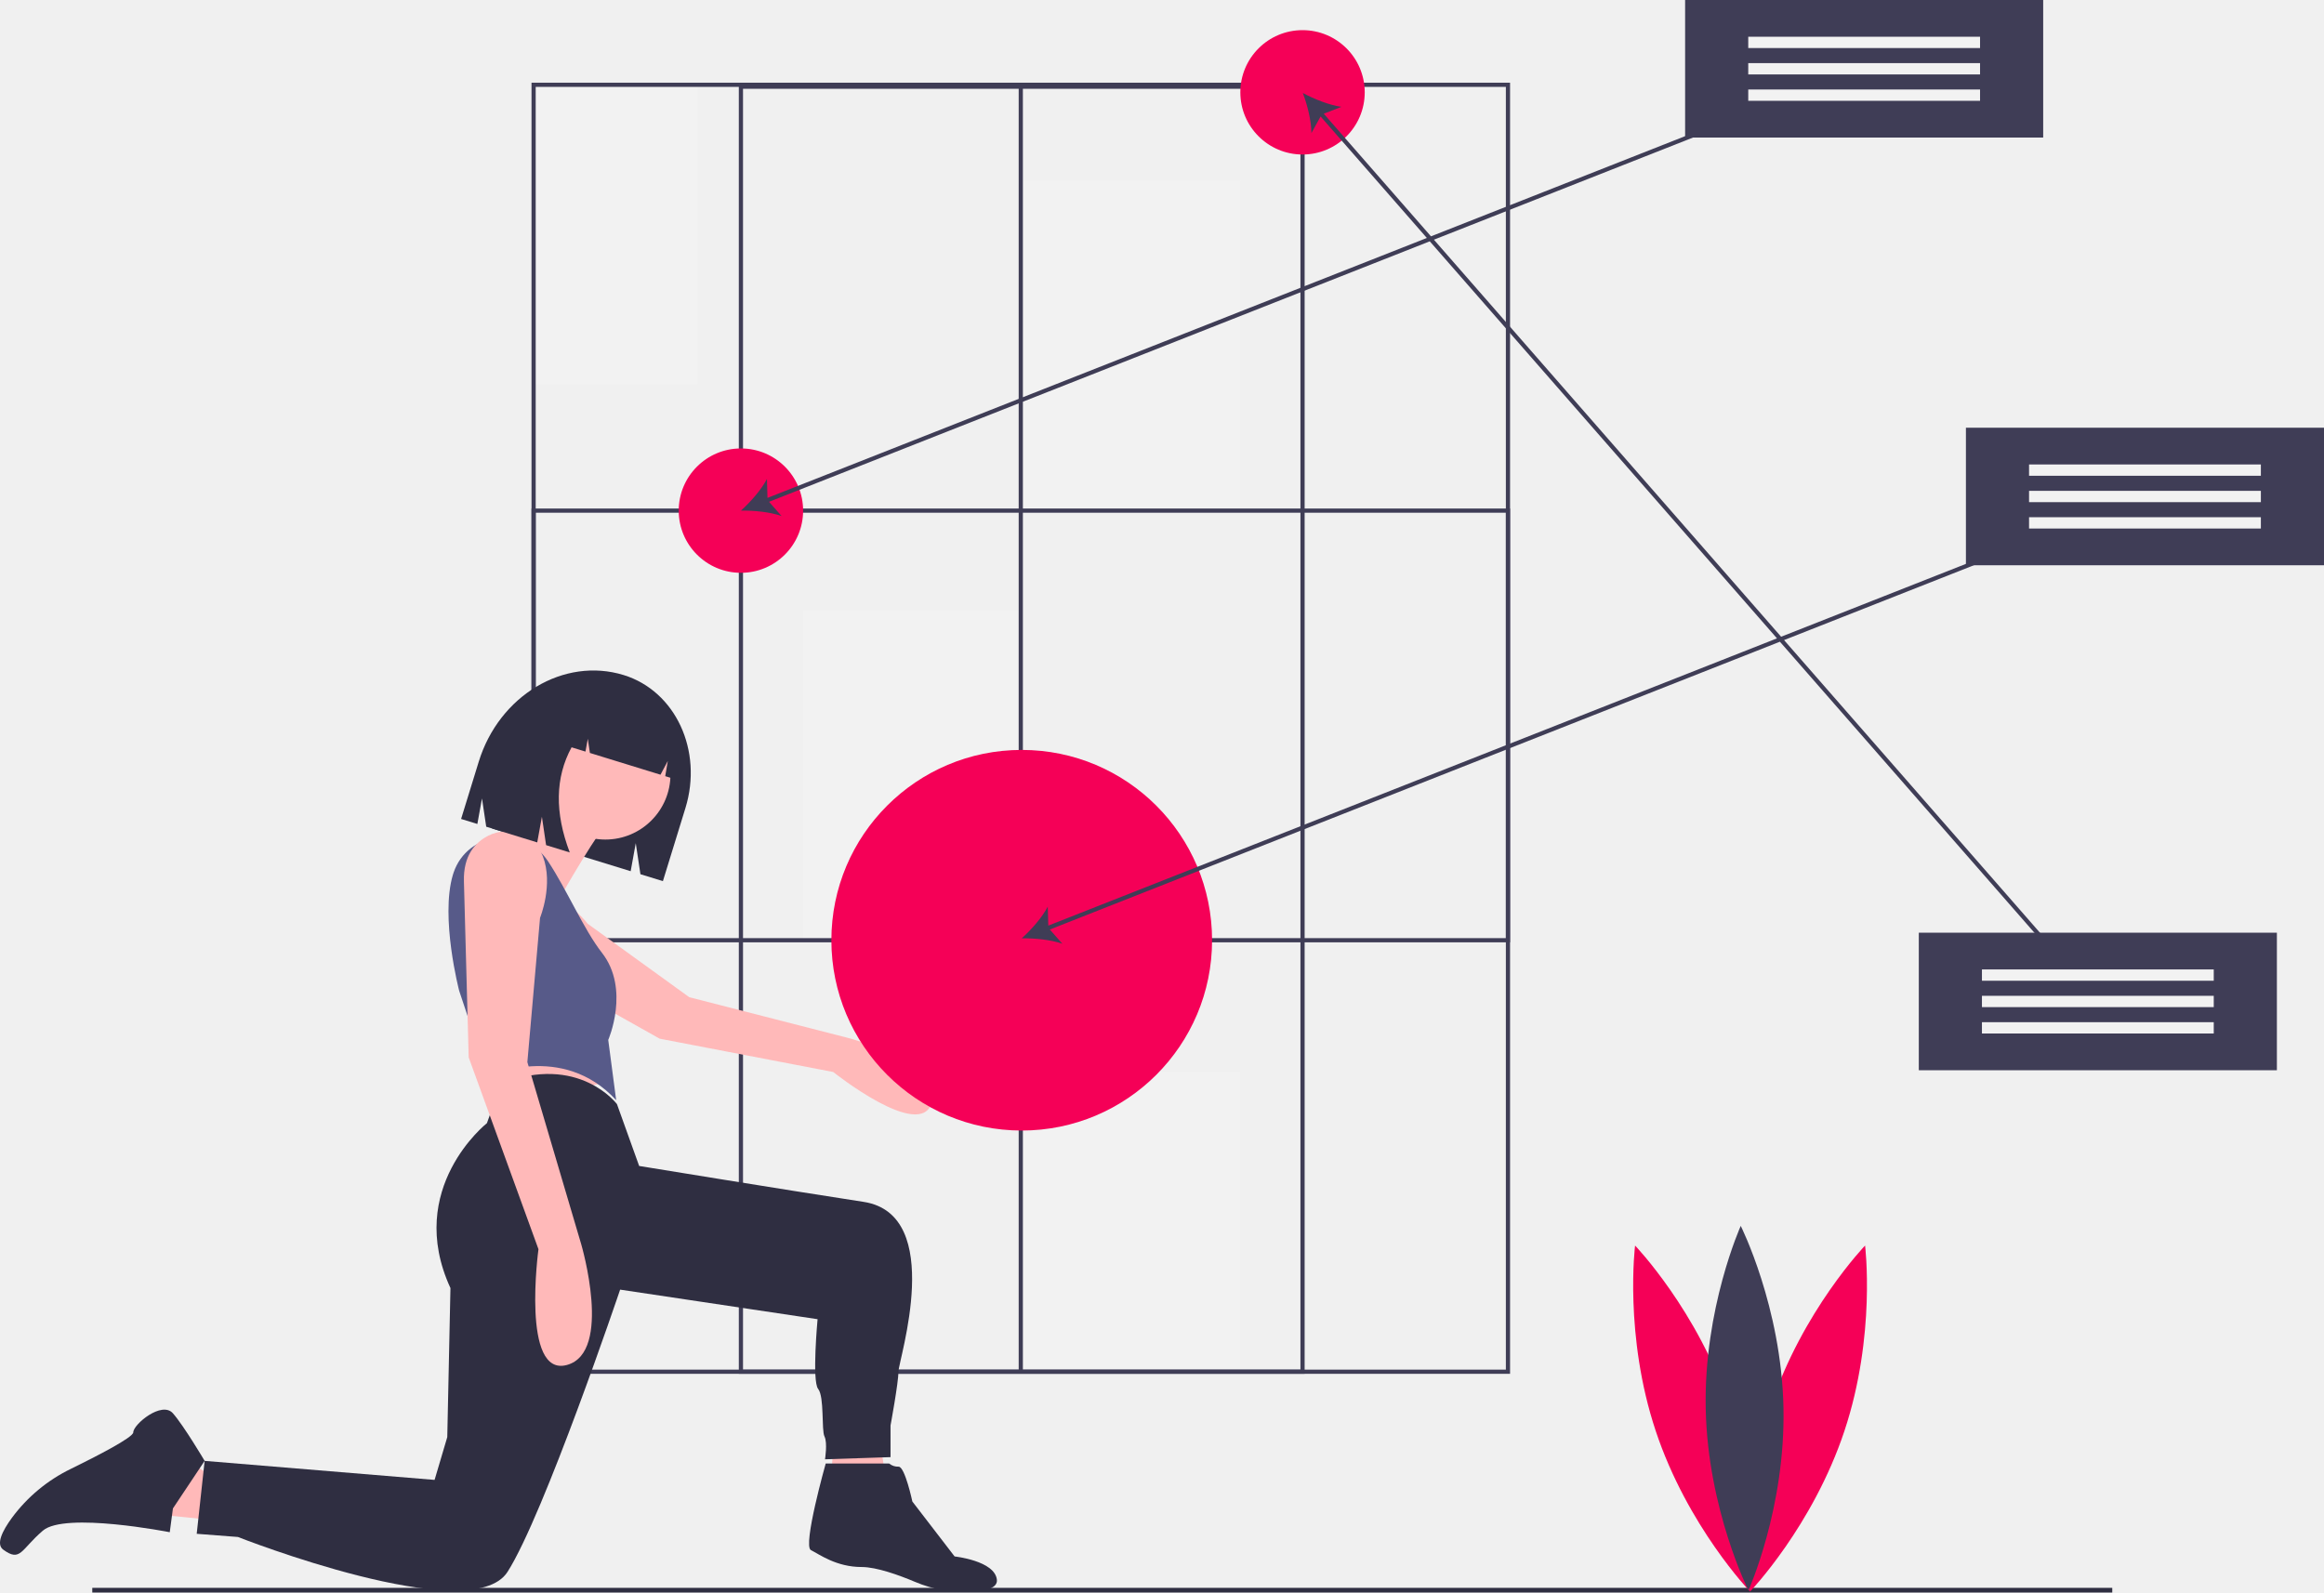
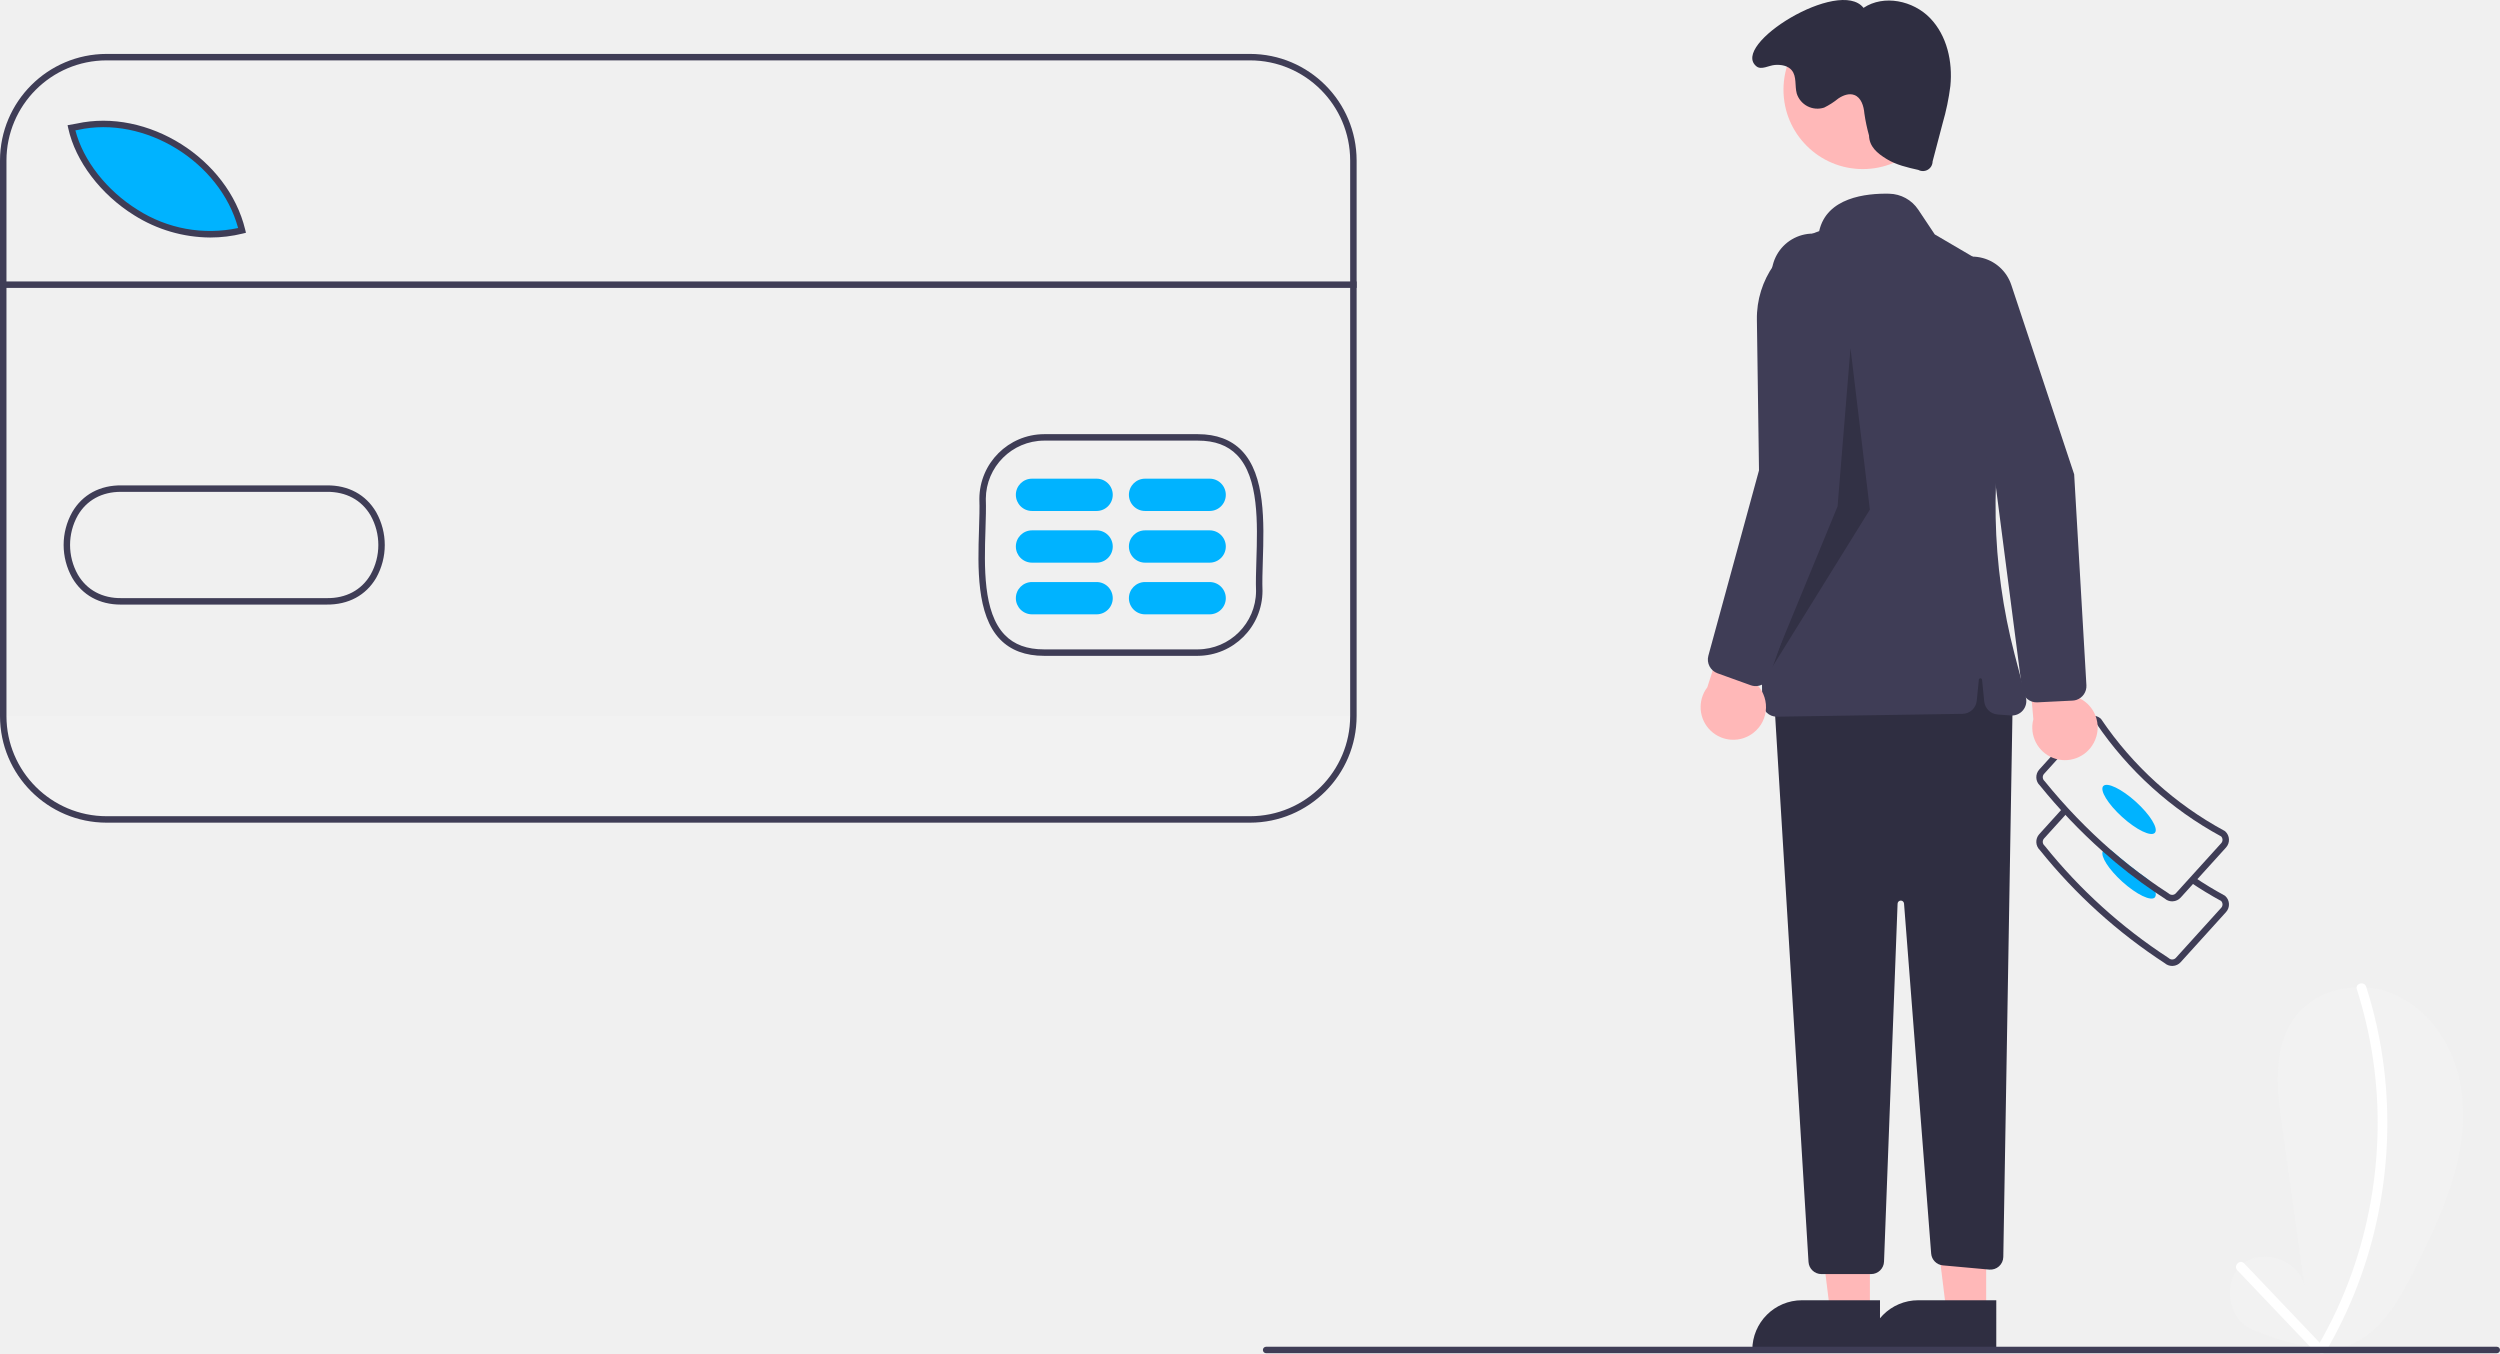
- <svg xmlns="http://www.w3.org/2000/svg" id="a8da25f4-889f-4ee6-ae6a-a6a994838cbb" data-name="Layer 1" width="1108.526" height="759.79" viewBox="0 0 1108.526 759.79">
-   <polygon points="398.526 677.217 395.526 716.217 424.526 719.217 417.526 672.217 398.526 677.217" fill="#ffb9b9" />
-   <rect x="254.526" y="40.453" width="78.208" height="142.933" fill="#f2f2f2" />
-   <rect x="486.455" y="511.501" width="105.177" height="142.933" fill="#f2f2f2" />
-   <rect x="383.076" y="291.259" width="104.278" height="157.316" fill="#f2f2f2" />
-   <rect x="487.354" y="86.299" width="104.278" height="157.316" fill="#f2f2f2" />
-   <rect x="44.019" y="757.55" width="963.51" height="2.241" fill="#2f2e41" />
-   <path d="M766.019,725.539H299.263v-615.981H766.019Zm-464.756-2H764.019v-611.981H301.263Z" transform="translate(-45.73681 -70.10488)" fill="#3f3d56" />
-   <path d="M668.034,725.539H398.147v-615.082H668.034Zm-267.886-2H666.034v-611.082H400.147Z" transform="translate(-45.73681 -70.10488)" fill="#3f3d56" />
-   <path d="M766.019,519.679H299.263V312.72H766.019Zm-464.756-2H764.019V314.72H301.263Z" transform="translate(-45.73681 -70.10488)" fill="#3f3d56" />
-   <circle cx="353.411" cy="243.615" r="29.665" fill="#f50057" />
-   <circle cx="621.297" cy="44.048" r="29.665" fill="#f50057" />
-   <rect x="485.904" y="41.352" width="2" height="613.082" fill="#3f3d56" />
-   <path d="M870.678,741.039c15.147,45.586,9.827,88.389,9.827,88.389s-29.878-31.107-45.025-76.693-9.827-88.389-9.827-88.389S855.531,695.453,870.678,741.039Z" transform="translate(-45.73681 -70.10488)" fill="#f50057" />
-   <path d="M890.332,741.039c-15.147,45.586-9.827,88.389-9.827,88.389s29.878-31.107,45.025-76.693,9.827-88.389,9.827-88.389S905.48,695.453,890.332,741.039Z" transform="translate(-45.73681 -70.10488)" fill="#f50057" />
-   <path d="M896.433,741.532c1.015,48.026-16.702,87.351-16.702,87.351S860.367,790.342,859.352,742.316s16.702-87.351,16.702-87.351S895.418,693.506,896.433,741.532Z" transform="translate(-45.73681 -70.10488)" fill="#3f3d56" />
-   <path d="M343.224,392.168l0,0c24.719,7.617,37.905,36.031,29.451,63.464l-10.74,34.854-10.719-3.303-2.226-14.826-2.428,13.392-68.9-21.232-2.024-13.478-2.207,12.174-7.757-2.391,8.433-27.366C283.833,401.888,314.779,383.403,343.224,392.168Z" transform="translate(-45.73681 -70.10488)" fill="#2f2e41" />
-   <path d="M304.832,496.779a16.232,16.232,0,0,0-18.852,14.93c-.431,6.043,1.655,13.117,11.022,18.356,20.008,11.19,63.396,35.585,63.396,35.585l82.784,15.899s41.833,33.381,47.075,14.395-39.695-30.578-39.695-30.578l-76.054-19.505-48.461-35.052S317.166,498.956,304.832,496.779Z" transform="translate(-45.73681 -70.10488)" fill="#ffb9b9" />
-   <polygon points="232.636 504.455 240.956 527.904 290.881 515.802 278.021 498.404 232.636 504.455" fill="#ffb9b9" />
-   <polygon points="99.125 724.955 61.304 721.173 87.779 695.454 106.69 708.313 99.125 724.955" fill="#ffb9b9" />
-   <circle cx="288.744" cy="369.479" r="31.063" fill="#ffb9b9" />
-   <path d="M310.142,444.454s-17.398,20.424-26.475,23.449-31.77,31.77-20.424,50.681,52.95-4.539,52.95-4.539l-1.513-18.911S332.079,464.877,335.861,462.608,310.142,444.454,310.142,444.454Z" transform="translate(-45.73681 -70.10488)" fill="#ffb9b9" />
-   <path d="M307.118,480.975c-11.566-17.413-38.393-14.298-45.047,5.519q-.178.529-.34,1.076c-6.051,20.424,3.026,55.22,3.026,55.22l13.616,40.847s35.552-16.642,61.271,11.346l-3.782-28.744s10.59-24.206-3.026-41.604C324.17,513.563,316.118,494.525,307.118,480.975Z" transform="translate(-45.73681 -70.10488)" fill="#575a89" />
-   <path d="M340.022,596.875s-18.154-24.206-55.22-9.834l-6.808,18.911s-39.334,31.014-17.398,78.669l-1.513,71.105-6.051,20.424-109.683-9.077-3.782,34.796,19.667,1.513s111.196,43.873,128.593,16.642S341.534,685.377,341.534,685.377l94.182,14.103s-2.756,29.475.269,33.257,1.513,19.667,3.026,22.693.252,10.891.252,10.891l31.249-1.032V750.161s3.782-20.424,3.782-25.719,22.693-74.887-16.642-80.938-107.041-17.129-107.041-17.129Z" transform="translate(-45.73681 -70.10488)" fill="#2f2e41" />
-   <path d="M128.221,789.765l-1.513,11.346s-49.925-9.834-60.515-.756-10.59,15.129-18.911,9.077c-3.536-2.572-.514-8.833,4.13-15.182a76.424,76.424,0,0,1,28.166-23.387c12.484-6.112,29.731-14.993,29.731-17.407,0-3.782,13.616-15.129,18.911-9.077s15.129,22.693,15.129,22.693Z" transform="translate(-45.73681 -70.10488)" fill="#2f2e41" />
-   <path d="M439.594,768.322s-11.088,39.311-7.056,41.327,12.096,8.064,24.191,8.064c7.147,0,17.814,3.871,25.345,7.039a61.095,61.095,0,0,0,27.847,4.79c6.349-.437,11.747-1.926,11.318-5.781-1.008-9.072-20.159-11.088-20.159-11.088l-20.159-26.207s-3.528-16.632-6.552-16.632a6.622,6.622,0,0,1-4.536-1.512Z" transform="translate(-45.73681 -70.10488)" fill="#2f2e41" />
-   <path d="M304.68,478.639a18.753,18.753,0,0,0-25.979-9.852c-6.249,3.153-12.029,9.413-11.675,21.809.756,26.475,2.269,83.964,2.269,83.964l33.283,91.528s-8.321,61.271,13.616,55.22,6.808-57.489,6.808-57.489l-25.719-86.99,6.051-68.835S309.829,492.163,304.68,478.639Z" transform="translate(-45.73681 -70.10488)" fill="#ffb9b9" />
-   <path d="M326.284,401.93a24.563,24.563,0,0,1,21.434-3.744l.879.271c16.943,5.221,25.953,24.785,20.125,43.696l0,0-5.677-1.749,1.234-7.261-3.495,6.564-33.67-10.376-1.002-6.773-1.114,6.121-6.624-2.041q-11.732,21.597-.868,50.157l-11.284-3.477-2.003-13.546L301.991,472.014l-21.509-6.628,4.138-28.462C290.887,416.584,308.02,402.979,326.284,401.93Z" transform="translate(-45.73681 -70.10488)" fill="#2f2e41" />
-   <circle cx="487.354" cy="448.575" r="90.794" fill="#f50057" />
-   <path d="M1069.23,307.458l-.734-1.86L895.314,373.883,729.701,184.459l205.587-81.062-.734-1.86L728.303,182.86l-51.15-58.503,8.433-3.284c-5.742-.782-13.088-3.72-18.411-6.61,2.152,5.663,4.083,13.335,4.091,19.13l4.381-7.92,50.68,57.966L411.82,307.648l-.257-9.046c-2.667,5.145-7.903,11.075-12.415,15.117,6.057-.123,13.931.637,19.392,2.578l-5.987-6.789L727.725,185.238,893.338,374.662l-347.576,137.047-.257-9.045c-2.667,5.145-7.904,11.075-12.415,15.117,6.057-.123,13.931.637,19.392,2.578l-5.986-6.789L894.736,376.26l150.758,172.432,1.506-1.316L896.712,375.481Z" transform="translate(-45.73681 -70.10488)" fill="#3f3d56" />
-   <rect x="937.726" y="204.061" width="170.8" height="65.623" fill="#3f3d56" />
-   <rect x="967.841" y="221.591" width="110.571" height="5.394" fill="#f2f2f2" />
-   <rect x="967.841" y="234.176" width="110.571" height="5.394" fill="#f2f2f2" />
-   <rect x="967.841" y="246.761" width="110.571" height="5.394" fill="#f2f2f2" />
-   <rect x="803.783" width="170.8" height="65.623" fill="#3f3d56" />
-   <rect x="833.898" y="17.529" width="110.571" height="5.394" fill="#f2f2f2" />
-   <rect x="833.898" y="30.115" width="110.571" height="5.394" fill="#f2f2f2" />
-   <rect x="833.898" y="42.7" width="110.571" height="5.394" fill="#f2f2f2" />
-   <rect x="915.253" y="444.979" width="170.8" height="65.623" fill="#3f3d56" />
-   <rect x="945.367" y="462.508" width="110.571" height="5.394" fill="#f2f2f2" />
-   <rect x="945.367" y="475.094" width="110.571" height="5.394" fill="#f2f2f2" />
-   <rect x="945.367" y="487.679" width="110.571" height="5.394" fill="#f2f2f2" />
+ <svg xmlns="http://www.w3.org/2000/svg" id="bc55cf1b-bb56-4ff7-a17c-bec1084d4208" data-name="Layer 1" width="773.979" height="419.084" viewBox="0 0 773.979 419.084">
+   <path d="M633.01,462.151v.91a31.515,31.515,0,0,1-31.52,31.51h-355.77a31.513,31.513,0,0,1-31.51-31.51v-.91Z" transform="translate(-213.0103 -240.4579)" fill="#f2f2f2" />
+   <path d="M288.62,312.151c-25.71,6.35-48.79-13.43-52.82-31.78l1.79-.32C259.26,275.261,283.45,290.751,288.62,312.151Z" transform="translate(-213.0103 -240.4579)" fill="#00b3ff" />
+   <path d="M910.08,651.982c-7.436-3.211-9.125-14.908-2.901-20.091s17.422-1.405,19.235,6.488l-6.936-49.618c-1.595-11.407-2.871-24.159,4.023-33.387,6.456-8.641,19.067-11.409,29.192-7.69s17.607,12.998,20.782,23.307,2.426,21.511-.347,31.934-7.482,20.215-12.245,29.892c-4.881,9.917-10.8,20.663-21.233,24.313C929.684,660.618,910.08,651.982,910.08,651.982Z" transform="translate(-213.0103 -240.4579)" fill="#f2f2f2" />
+   <path d="M942.665,546.744a135.265,135.265,0,0,1,6.422,44.044,138.994,138.994,0,0,1-7.911,43.618,132.595,132.595,0,0,1-10.669,22.899,1.501,1.501,0,0,0,2.59,1.514,137.91,137.91,0,0,0,16.148-42.325,141.499,141.499,0,0,0,1.812-45.508,136.688,136.688,0,0,0-5.5-25.04c-.589-1.83-3.487-1.048-2.893.798Z" transform="translate(-213.0103 -240.4579)" fill="#fff" />
+   <path d="M905.671,633.717,929.415,658.669c1.334,1.401,3.453-.722,2.121-2.121l-23.744-24.952c-1.334-1.401-3.453.722-2.121,2.121Z" transform="translate(-213.0103 -240.4579)" fill="#fff" />
+   <path d="M885.501,539.506a3.508,3.508,0,0,1-2.303-.856,165.033,165.033,0,0,1-38.661-35.008,3.536,3.536,0,0,1-.187-4.938l7.197-7.948,1.482,1.343-7.197,7.948a1.536,1.536,0,0,0,.107,2.169l.105.111a163.027,163.027,0,0,0,38.298,34.682l.131.1a1.536,1.536,0,0,0,2.169-.107L900.686,521.493a1.535,1.535,0,0,0-.032-2.096c-3.254-1.773-6.429-3.706-9.439-5.747l1.122-1.655c2.993,2.029,6.152,3.949,9.39,5.708l.194.138a3.535,3.535,0,0,1,.248,4.994l-14.042,15.508a3.512,3.512,0,0,1-2.446,1.158Q885.59,539.506,885.501,539.506Z" transform="translate(-213.0103 -240.4579)" fill="#3f3d56" />
+   <path d="M870.021,513.399c4.41,3.99,8.94,6.18,10.12,4.88a1.63,1.63,0,0,0,.18-1.53,11.738,11.738,0,0,0-2.25-4.01q-5.88-4.185-11.43-9.03c-1.16-.38-2.05-.37-2.48.11a.912.912,0,0,0-.15.23C863.271,505.559,865.84,509.609,870.021,513.399Z" transform="translate(-213.0103 -240.4579)" fill="#00b3ff" />
+   <path d="M843.44,481.249a3.458,3.458,0,0,0,1.1,2.39,173.292,173.292,0,0,0,19.47,20.41,154.858,154.858,0,0,0,16.31,12.7c.95.65,1.91,1.28,2.88,1.9a3.471,3.471,0,0,0,2.3.86c.06,0,.12-.01.18-.01a3.513,3.513,0,0,0,2.45-1.16l14.04-15.5a3.541,3.541,0,0,0-.25-5l-.19-.14a108.158,108.158,0,0,1-38.19-34.57l-.15-.18a3.541,3.541,0,0,0-5,.25l-14.04,15.5A3.525,3.525,0,0,0,843.44,481.249Zm2-.1a1.522,1.522,0,0,1,.39-1.1l14.04-15.51a1.522,1.522,0,0,1,1.07-.5,1.5,1.5,0,0,1,1.02.32,110.197,110.197,0,0,0,38.69,35.04,1.532,1.532,0,0,1,.04,2.09l-14.05,15.51a1.482,1.482,0,0,1-1.06.5,1.56,1.56,0,0,1-1.11-.39l-.13-.1q-3.179-2.04-6.27-4.27-5.88-4.185-11.43-9.03a171.421,171.421,0,0,1-20.6-21.38l-.1-.11A1.565,1.565,0,0,1,845.44,481.149Z" transform="translate(-213.0103 -240.4579)" fill="#3f3d56" />
+   <ellipse cx="872.151" cy="491.049" rx="3.17" ry="10.777" transform="translate(-290.2603 567.4729) rotate(-47.83838)" fill="#00b3ff" />
+   <polygon points="578.904 406.55 566.645 406.549 560.812 359.261 578.906 359.262 578.904 406.55" fill="#ffb8b8" />
+   <path d="M795.041,658.892l-39.531-.001v-.5A15.386,15.386,0,0,1,770.897,643.004h.001l24.144.001Z" transform="translate(-213.0103 -240.4579)" fill="#2f2e41" />
+   <polygon points="614.904 406.55 602.645 406.549 596.812 359.261 614.906 359.262 614.904 406.55" fill="#ffb8b8" />
+   <path d="M831.041,658.892l-39.531-.001v-.5A15.386,15.386,0,0,1,806.897,643.004h.001l24.144.001Z" transform="translate(-213.0103 -240.4579)" fill="#2f2e41" />
+   <path d="M836.142,455.9l-2.927,173.694a4,4,0,0,1-4.362,3.916l-14.346-1.304a4,4,0,0,1-3.626-3.674l-8.399-108.345a1,1,0,0,0-1.996.039l-4.198,110.826A4,4,0,0,1,792.291,634.9H776.905a4,4,0,0,1-3.993-3.756L762.142,454.9l64-16Z" transform="translate(-213.0103 -240.4579)" fill="#2f2e41" />
+   <circle cx="576.711" cy="27.785" r="24.561" fill="#ffb8b8" />
+   <path d="M759.951,461.067a4.469,4.469,0,0,1-1.365-3.165l-1.657-118.442a28.501,28.501,0,0,1,19.282-27.441c2.301-10.439,14.548-11.747,21.687-11.591a11.085,11.085,0,0,1,8.978,4.923l5.118,7.677,11.28,6.612a28.528,28.528,0,0,1,13.47,30.816l-1.737,7.899a181.54,181.54,0,0,0,1.698,84.66l3.495,13.324a4.499,4.499,0,0,1-4.698,5.628l-4.059-.312a4.494,4.494,0,0,1-4.133-4.038l-.672-6.717a.5.5,0,0,0-.995,0l-.65,6.503a4.5,4.5,0,0,1-4.408,4.052l-57.431.884c-.024,0-.048.001-.072.001A4.471,4.471,0,0,1,759.951,461.067Z" transform="translate(-213.0103 -240.4579)" fill="#3f3d56" />
+   <path d="M791.642,282.4c.101,3.472,2.511,5.481,5.471,7.299s6.419,2.607,9.808,3.368a2.999,2.999,0,0,0,4.405-2.625l3.108-11.823a74.841,74.841,0,0,0,2.393-11.537c.749-7.509-1.031-15.587-6.272-21.016s-14.331-7.358-20.612-3.175c-7.454-9.52-41.523,11.513-33.119,18.133,1.495,1.178,3.781-.312,5.678-.457s4.025.189,5.23,1.662c1.575,1.924.889,4.791,1.538,7.191a6.714,6.714,0,0,0,8.484,4.348,23.09,23.09,0,0,0,4.4-2.829c1.456-.97,3.295-1.686,4.934-1.075,2.16.806,2.927,3.45,3.122,5.748A53.233,53.233,0,0,0,791.642,282.4Z" transform="translate(-213.0103 -240.4579)" fill="#2f2e41" />
+   <polygon points="572.896 107.768 568.896 156.768 547.896 207.768 578.896 157.768 572.896 107.768" opacity="0.2" />
+   <path d="M755.996,467.218a10.056,10.056,0,0,0,.318-15.416l13.379-33.136-18.202,3.676-9.914,30.903a10.11,10.11,0,0,0,14.42,13.973Z" transform="translate(-213.0103 -240.4579)" fill="#ffb8b8" />
+   <path d="M755.022,452.604l-10.304-3.713A4.524,4.524,0,0,1,741.903,443.471l16.997-62.219,2.591-56.233a12.819,12.819,0,1,1,25.588,1.551l-4.628,61.573L760.794,449.862a4.509,4.509,0,0,1-4.576,2.999A4.522,4.522,0,0,1,755.022,452.604Z" transform="translate(-213.0103 -240.4579)" fill="#3f3d56" />
+   <path d="M861.207,470.468a10.056,10.056,0,0,0-5.646-14.348l-.421-35.732-15.381,10.405,2.758,32.337a10.11,10.11,0,0,0,18.69,7.339Z" transform="translate(-213.0103 -240.4579)" fill="#ffb8b8" />
+   <path d="M854.678,457.358l-10.939.543a4.524,4.524,0,0,1-4.686-3.917l-8.287-63.965-19.274-52.89a12.819,12.819,0,1,1,24.21-8.427l19.452,58.603,3.793,65.298a4.509,4.509,0,0,1-3.067,4.531A4.522,4.522,0,0,1,854.678,457.358Z" transform="translate(-213.0103 -240.4579)" fill="#3f3d56" />
+   <path d="M985.99,659.399h-381a1,1,0,0,1,0-2h381a1,1,0,0,1,0,2Z" transform="translate(-213.0103 -240.4579)" fill="#3f3d56" />
+   <path d="M536.229,443.501c-5.743,0-10.311-1.708-13.577-5.077-7.382-7.615-6.919-22.293-6.548-34.088.108-3.431.21-6.672.107-9.387l-.001-.041a20.136,20.136,0,0,1,20.027-20.037H583.853c5.736,0,10.299,1.706,13.563,5.07,7.381,7.609,6.924,22.284,6.557,34.075-.107,3.438-.208,6.687-.103,9.406A20.149,20.149,0,0,1,583.833,443.501H536.229Zm-18.018-48.607c.104,2.78.002,6.047-.107,9.505-.36,11.417-.807,25.626,5.985,32.633,2.915,3.007,6.887,4.469,12.141,4.469h47.602a18.136,18.136,0,0,0,18.04-18.043c-.107-2.748-.005-6.03.104-9.504.355-11.414.798-25.62-5.993-32.62-2.913-3.003-6.88-4.463-12.127-4.463h-47.613A18.131,18.131,0,0,0,518.21,394.893Z" transform="translate(-213.0103 -240.4579)" fill="#3f3d56" />
+   <path d="M278.1,313.991a44.619,44.619,0,0,1-23.574-6.905c-10.339-6.424-18.145-16.713-20.373-26.851l-.223-1.016,2.794-.5c21.993-4.854,46.869,10.788,52.198,32.836l.234.967-.966.239A41.983,41.983,0,0,1,278.1,313.991ZM236.349,280.819c2.4,9.299,9.683,18.634,19.233,24.569a41.688,41.688,0,0,0,31.146,5.663c-5.576-20.541-28.922-34.956-49.591-30.373Z" transform="translate(-213.0103 -240.4579)" fill="#3f3d56" />
+   <path d="M250.358,427.633c-6.543,0-11.858-2.928-14.979-8.269a20.762,20.762,0,0,1-.006-20.358c3.171-5.432,8.613-8.379,15.334-8.276h63.444c6.698-.085,12.145,2.848,15.317,8.287a20.762,20.762,0,0,1-.002,20.355c-3.171,5.426-8.616,8.324-15.33,8.258H250.69Q250.524,427.633,250.358,427.633Zm.037-34.905c-5.835,0-10.548,2.58-13.295,7.287a18.704,18.704,0,0,0,.006,18.34c2.793,4.781,7.603,7.369,13.569,7.275h63.475c5.973.095,10.797-2.492,13.588-7.268a18.705,18.705,0,0,0,.001-18.338c-2.793-4.788-7.619-7.366-13.575-7.294H250.686C250.589,392.729,250.491,392.728,250.395,392.728Z" transform="translate(-213.0103 -240.4579)" fill="#3f3d56" />
+   <path d="M552.51,398.651h-20a5,5,0,0,1,0-10h20a5,5,0,0,1,0,10Z" transform="translate(-213.0103 -240.4579)" fill="#00b3ff" />
+   <path d="M552.51,414.651h-20a5,5,0,0,1,0-10h20a5,5,0,0,1,0,10Z" transform="translate(-213.0103 -240.4579)" fill="#00b3ff" />
+   <path d="M552.51,430.651h-20a5,5,0,0,1,0-10h20a5,5,0,0,1,0,10Z" transform="translate(-213.0103 -240.4579)" fill="#00b3ff" />
+   <path d="M587.51,398.651h-20a5,5,0,0,1,0-10h20a5,5,0,0,1,0,10Z" transform="translate(-213.0103 -240.4579)" fill="#00b3ff" />
+   <path d="M587.51,414.651h-20a5,5,0,0,1,0-10h20a5,5,0,0,1,0,10Z" transform="translate(-213.0103 -240.4579)" fill="#00b3ff" />
+   <path d="M587.51,430.651h-20a5,5,0,0,1,0-10h20a5,5,0,0,1,0,10Z" transform="translate(-213.0103 -240.4579)" fill="#00b3ff" />
+   <rect x="1.2" y="87.134" width="418.8" height="2" fill="#3f3d56" />
+   <path d="M600.01,495.151h-354a33.037,33.037,0,0,1-33-33v-172a33.037,33.037,0,0,1,33-33h354a33.037,33.037,0,0,1,33,33v172A33.037,33.037,0,0,1,600.01,495.151Zm-354-236a31.035,31.035,0,0,0-31,31v172a31.035,31.035,0,0,0,31,31h354a31.035,31.035,0,0,0,31-31v-172a31.035,31.035,0,0,0-31-31Z" transform="translate(-213.0103 -240.4579)" fill="#3f3d56" />
</svg>
